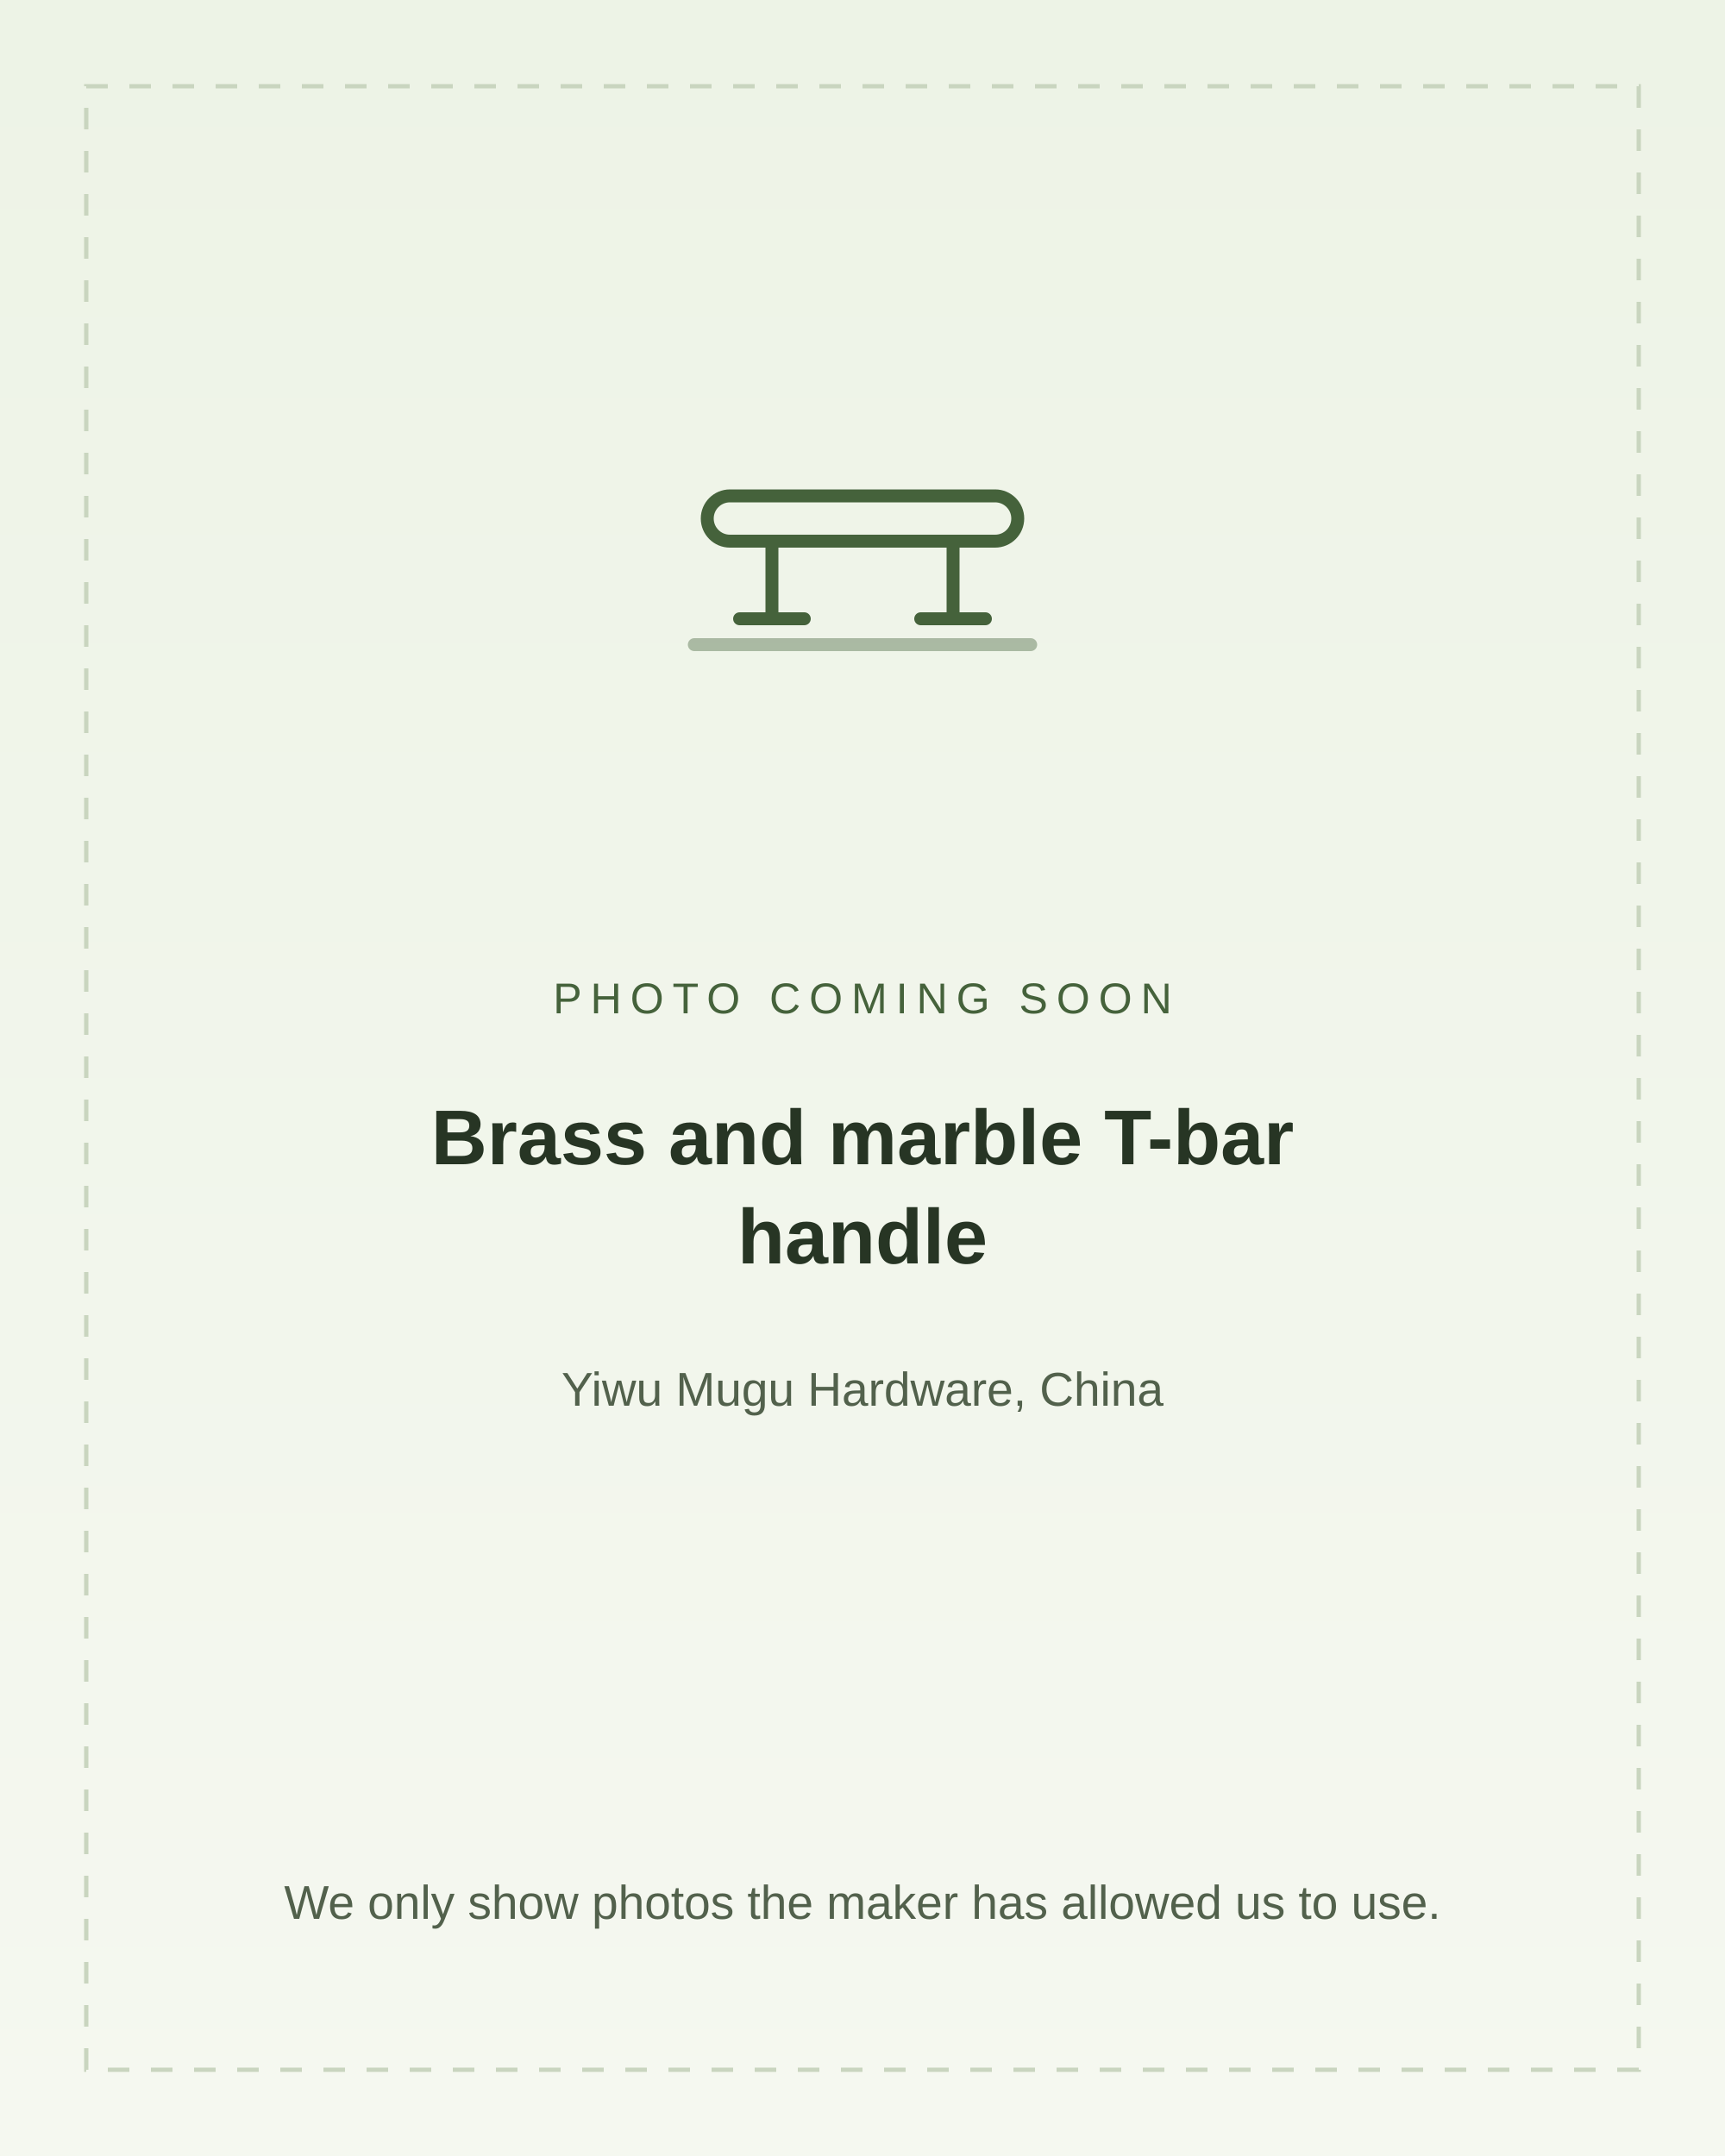
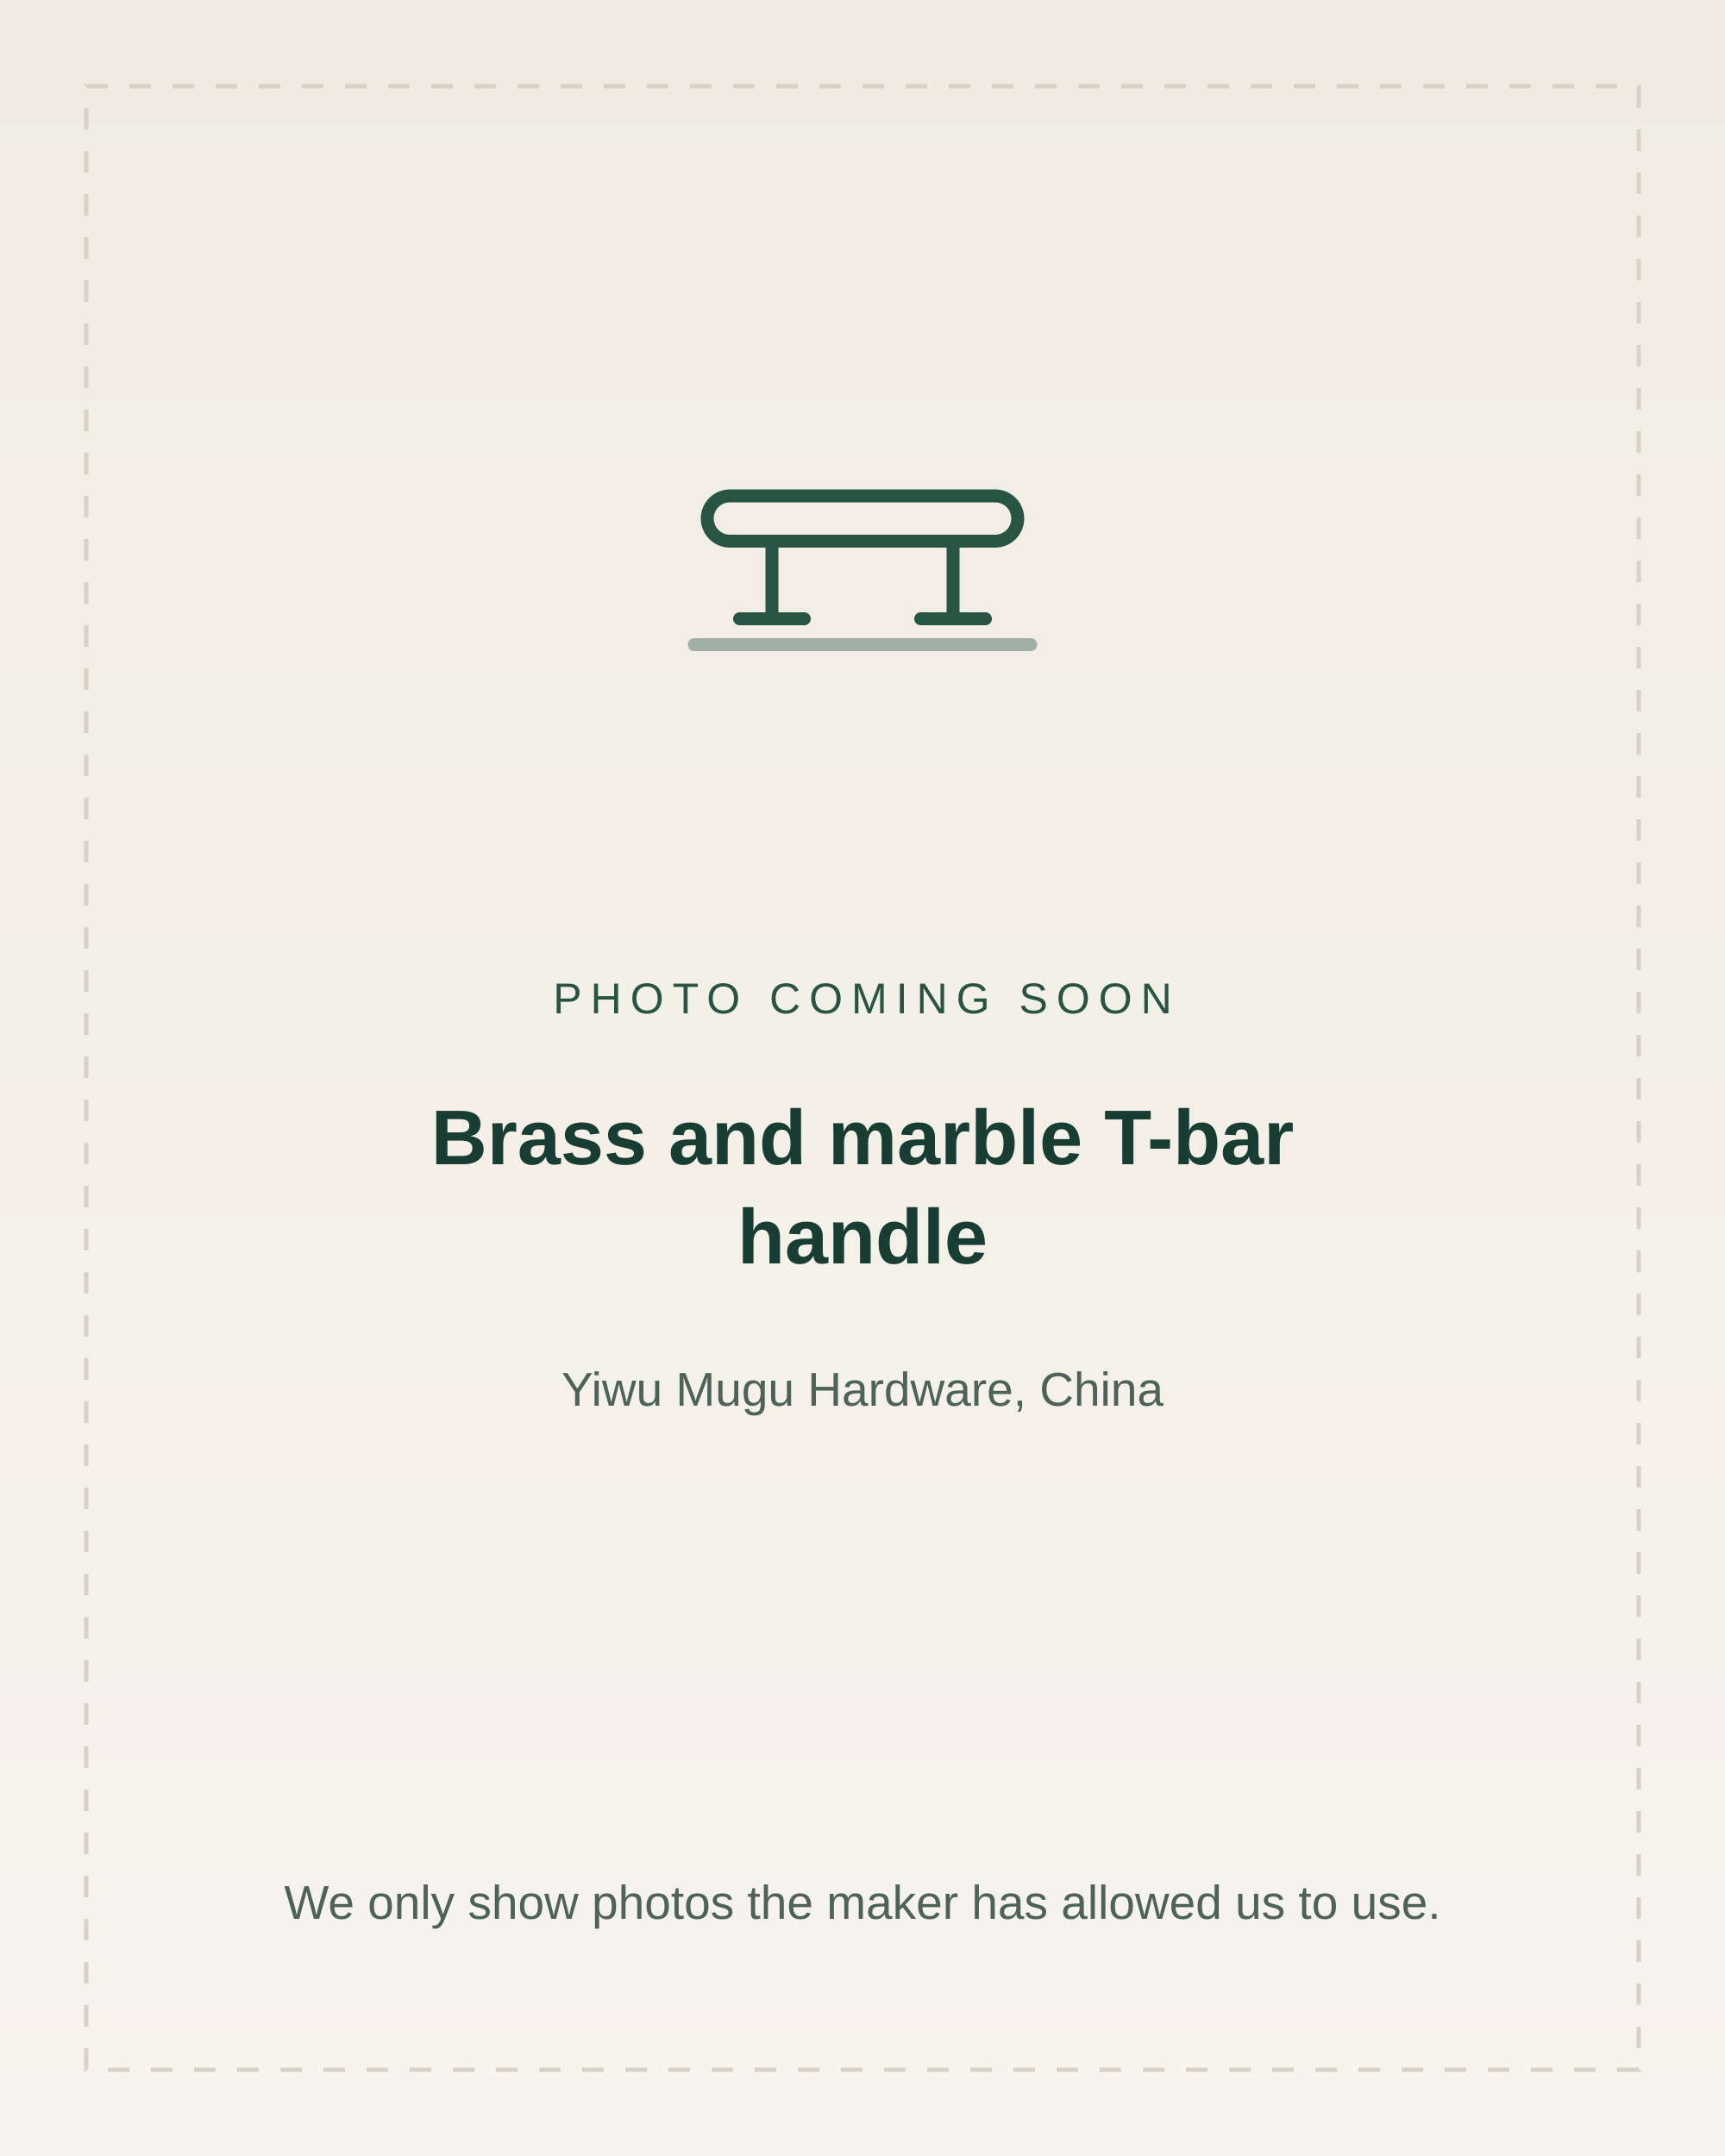
<svg xmlns="http://www.w3.org/2000/svg" viewBox="0 0 800 1000" width="800" height="1000">
  <defs>
    <linearGradient id="bg" x1="0" y1="0" x2="0" y2="1">
-       <stop offset="0" stop-color="#edf3e6" />
-       <stop offset="1" stop-color="#f5f8f0" />
+       <stop offset="0" stop-color="#f0ece2" />
+       <stop offset="1" stop-color="#f7f4ed" />
    </linearGradient>
  </defs>
  <rect width="800" height="1000" fill="url(#bg)" />
-   <rect x="40" y="40" width="720" height="920" fill="none" stroke="#c9d5bf" stroke-width="2" stroke-dasharray="10 10" />
-   <g color="#45623b" transform="translate(304 170) scale(3)">
+   <rect x="40" y="40" width="720" height="920" fill="none" stroke="#d7d2c5" stroke-width="2" stroke-dasharray="10 10" />
+   <g color="#285444" transform="translate(304 170) scale(3)">
    <g fill="none" stroke="currentColor" stroke-width="2" stroke-linecap="round" stroke-linejoin="round">
      <rect x="8" y="20" width="48" height="7" rx="3.5" />
      <path d="M18 27v12M46 27v12M13 39h10M41 39h10" />
      <path d="M6 43h52" stroke-opacity=".4" />
    </g>
  </g>
-   <text x="400" y="470" text-anchor="middle" fill="#45623b" font-family="Work Sans, Arial, sans-serif" font-size="20" letter-spacing="4">PHOTO COMING SOON</text>
-   <text x="400" y="540" text-anchor="middle" fill="#273524" font-family="Work Sans, Arial, sans-serif" font-size="36" font-weight="700">Brass and marble T-bar</text>
-   <text x="400" y="586" text-anchor="middle" fill="#273524" font-family="Work Sans, Arial, sans-serif" font-size="36" font-weight="700">handle</text>
-   <text x="400" y="652" text-anchor="middle" fill="#52614c" font-family="Work Sans, Arial, sans-serif" font-size="22">Yiwu Mugu Hardware, China</text>
-   <text x="400" y="890" text-anchor="middle" fill="#52614c" font-family="Work Sans, Arial, sans-serif" font-size="22">We only show photos the maker has allowed us to use.</text>
+   <text x="400" y="470" text-anchor="middle" fill="#285444" font-family="DM Sans, Arial, sans-serif" font-size="20" letter-spacing="4">PHOTO COMING SOON</text>
+   <text x="400" y="540" text-anchor="middle" fill="#183d32" font-family="DM Sans, Arial, sans-serif" font-size="36" font-weight="700">Brass and marble T-bar</text>
+   <text x="400" y="586" text-anchor="middle" fill="#183d32" font-family="DM Sans, Arial, sans-serif" font-size="36" font-weight="700">handle</text>
+   <text x="400" y="652" text-anchor="middle" fill="#4d6358" font-family="DM Sans, Arial, sans-serif" font-size="22">Yiwu Mugu Hardware, China</text>
+   <text x="400" y="890" text-anchor="middle" fill="#4d6358" font-family="DM Sans, Arial, sans-serif" font-size="22">We only show photos the maker has allowed us to use.</text>
</svg>
